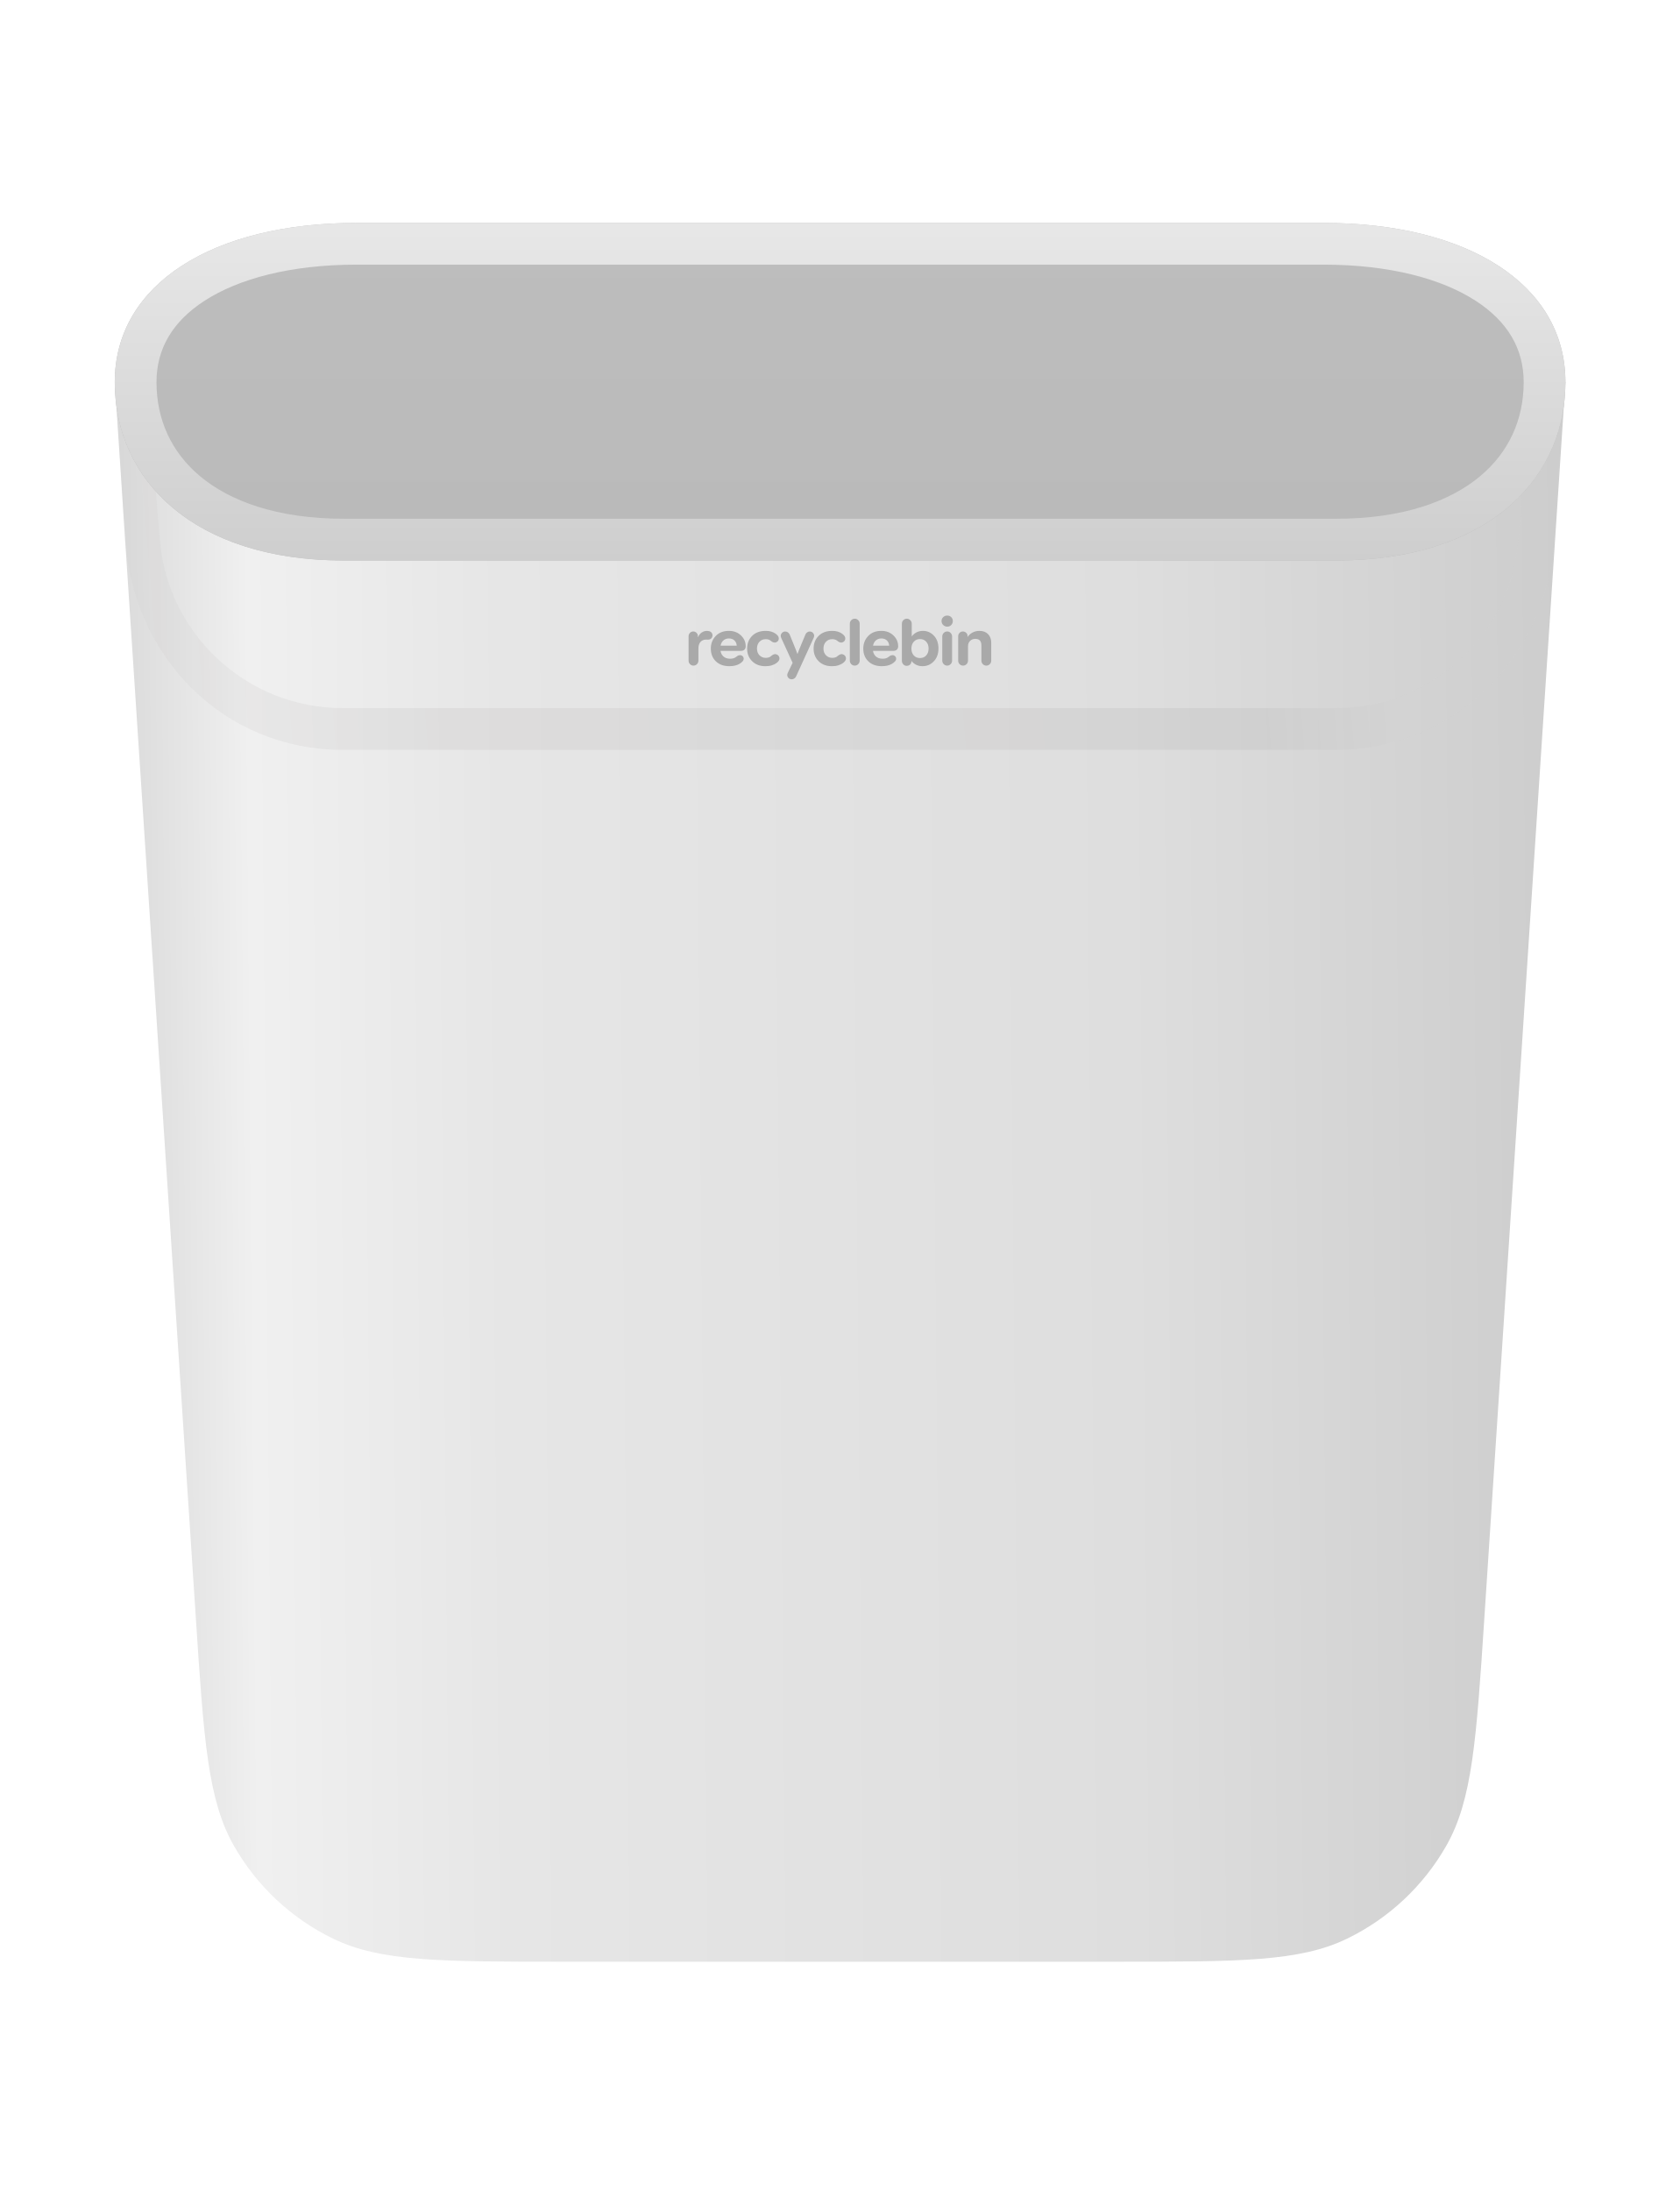
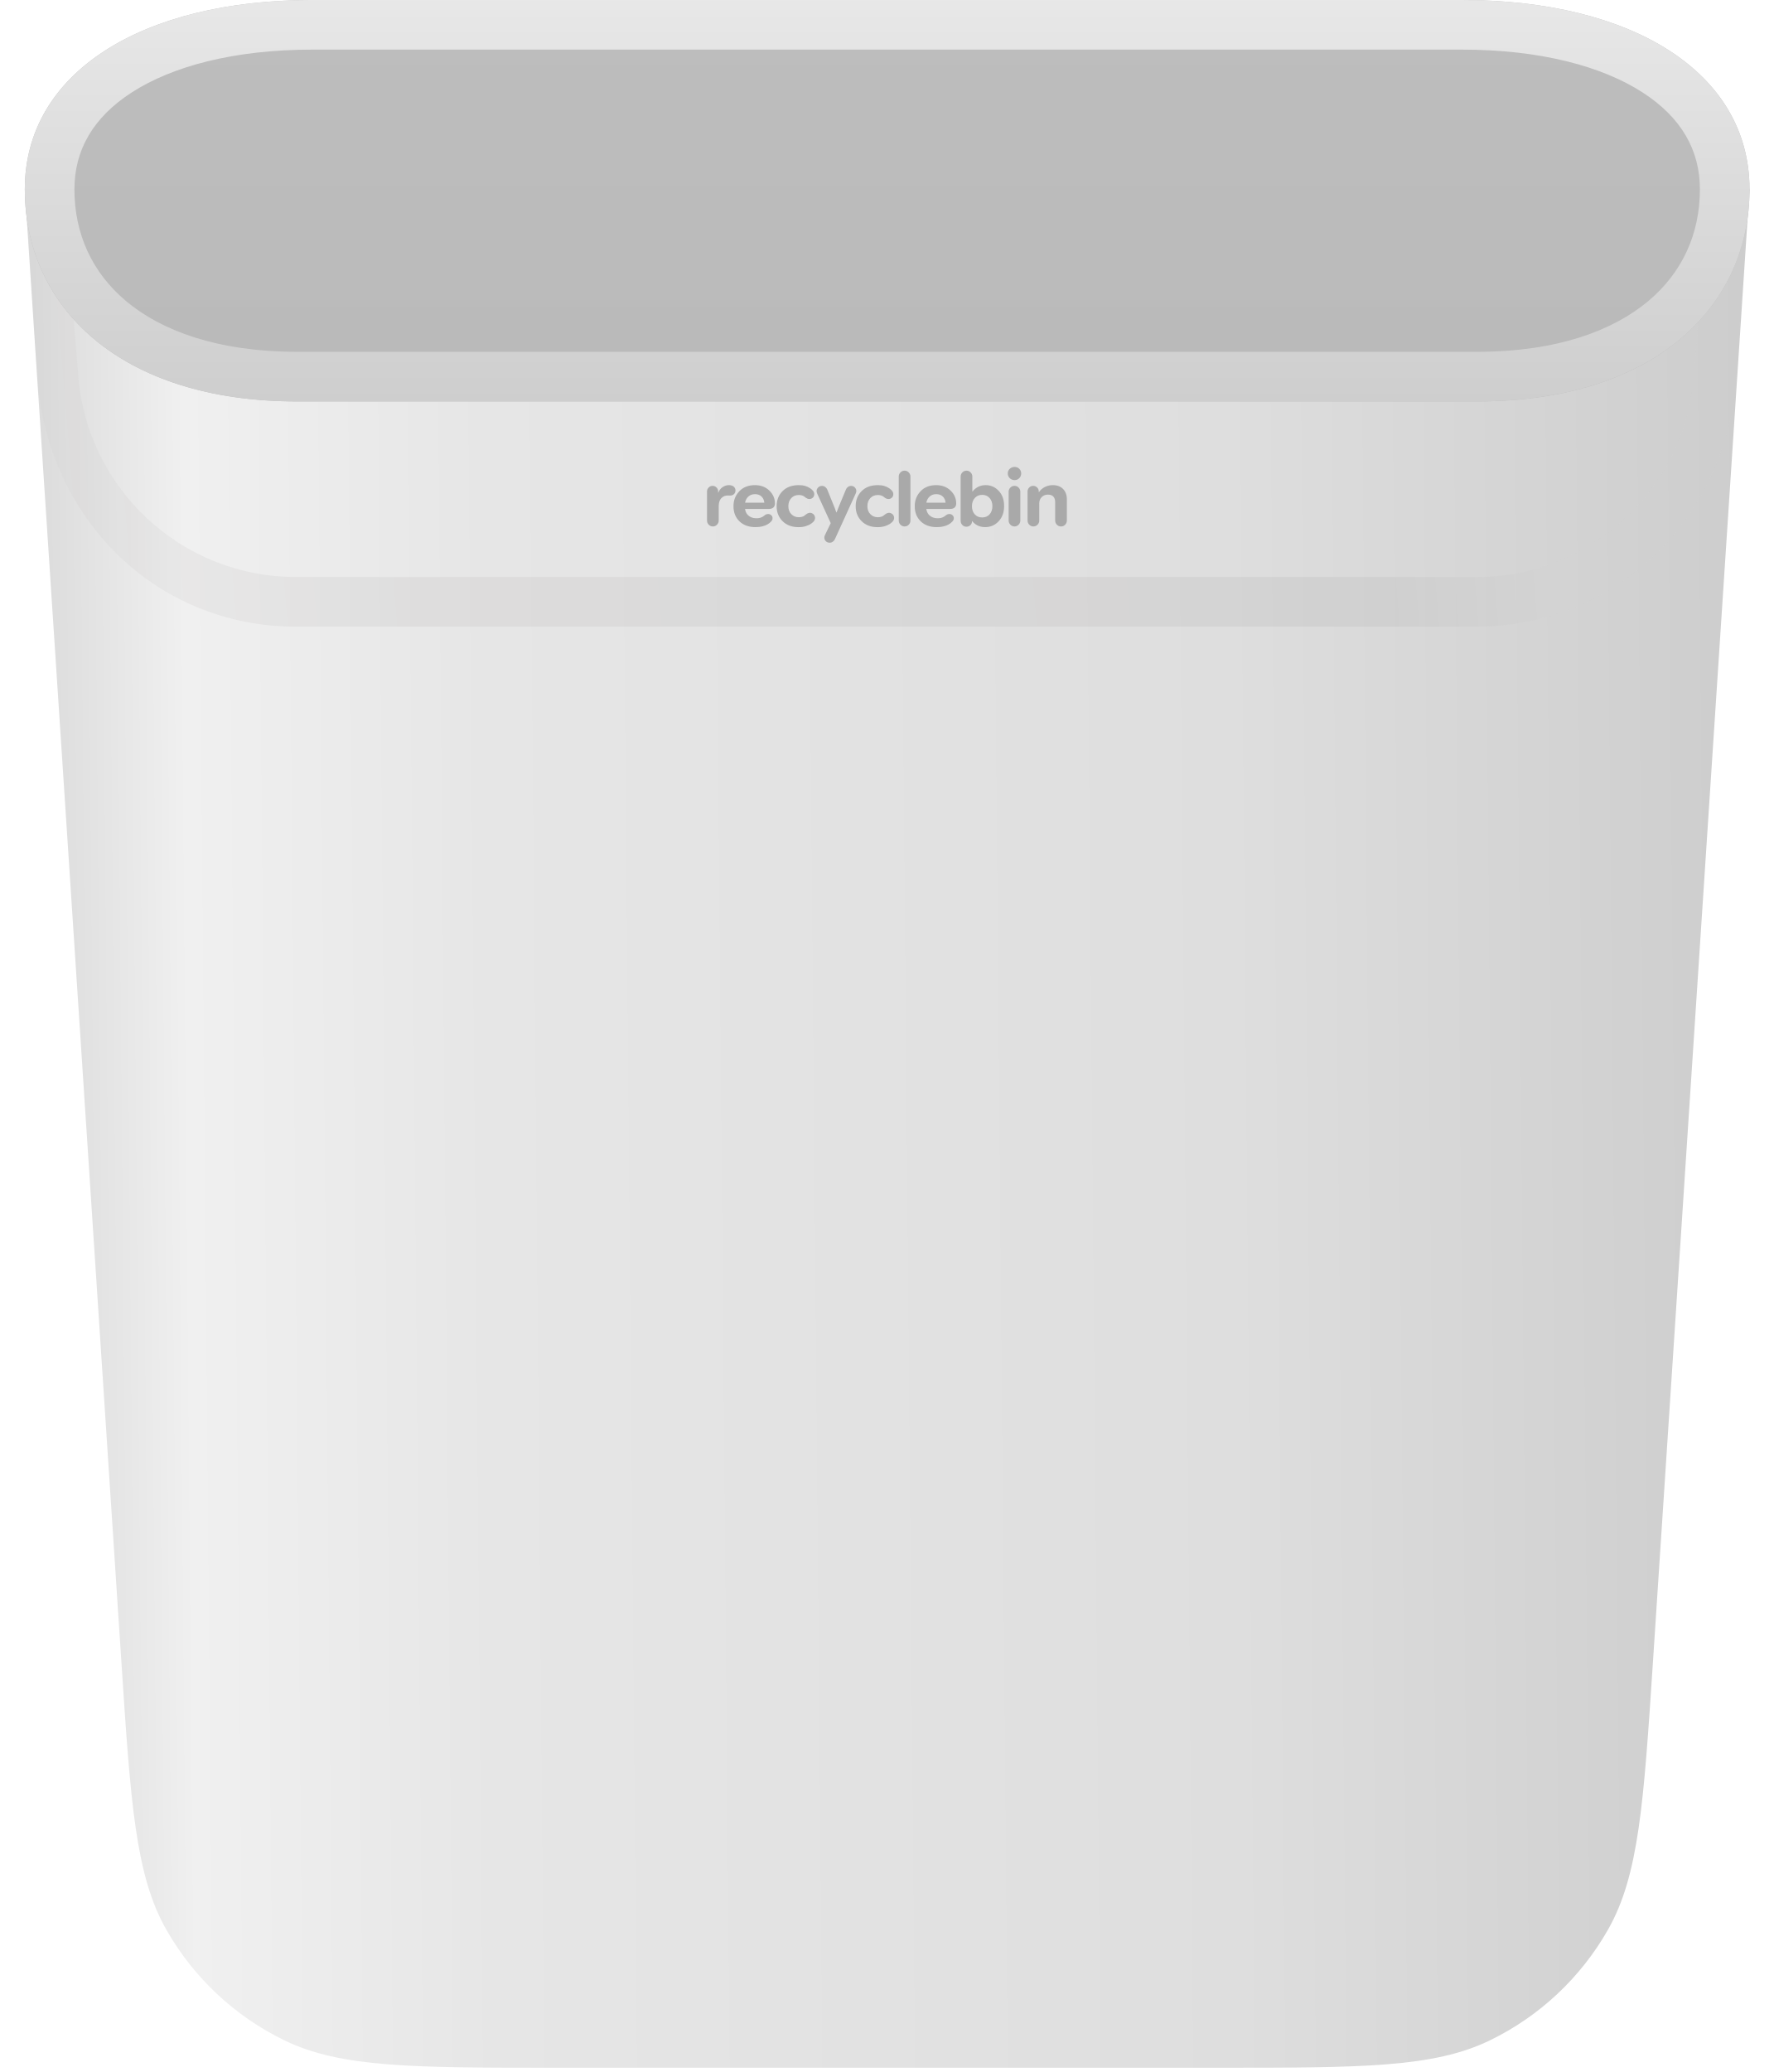
- <svg xmlns="http://www.w3.org/2000/svg" width="322" height="420" viewBox="0 0 322 420" fill="none">
-   <path d="M284.544 310.255C283.024 333.426 282.263 345.012 277.267 353.798C272.868 361.533 266.227 367.753 258.221 371.636C249.127 376.046 237.516 376.047 214.295 376.047H107.797C84.576 376.047 72.965 376.046 63.871 371.636C55.865 367.753 49.223 361.533 44.824 353.798C39.828 345.012 39.068 333.426 37.548 310.255L22 73.256H300.091L284.544 310.255Z" fill="url(#paint0_linear_205_31)" />
-   <path d="M30.59 102.876L30.594 102.933C31.848 121.403 47.197 135.744 65.71 135.744H256.07C274.515 135.744 289.819 121.482 291.118 103.084L291.12 103.061L291.122 103.038L293.738 71.207L300 72L298 103.5L298.001 103.501C296.406 126.089 278.714 143.744 256.07 143.744H65.71C43.008 143.744 25.567 126.142 24 103.5L22 72L27.973 71.044L30.59 102.876Z" fill="url(#paint1_linear_205_31)" fill-opacity="0.15" />
-   <path d="M253.743 42.732C281.142 42.733 300.091 54.376 300.091 73.256C300.091 92.136 284.801 107.441 256.183 107.441H65.909C37.291 107.441 22 92.136 22 73.256C22 54.376 40.95 42.733 68.349 42.732H253.743Z" fill="url(#paint2_linear_205_31)" />
-   <path fill-rule="evenodd" clip-rule="evenodd" d="M253.743 42.732C281.142 42.733 300.091 54.376 300.091 73.256L300.08 74.138C299.61 92.611 284.355 107.441 256.183 107.441H65.909L64.577 107.431C37.257 106.97 22.473 92.317 22.011 74.138L22 73.256C22 54.671 40.362 43.098 67.07 42.741L68.349 42.732H253.743ZM68.349 50.732C55.648 50.733 45.718 53.451 39.239 57.635C33.011 61.657 30 66.923 30 73.256C30 80.4 32.828 86.671 38.353 91.291C43.976 95.991 52.981 99.441 65.909 99.441H256.182C269.109 99.441 278.115 95.991 283.737 91.291C289.263 86.671 292.091 80.4 292.091 73.256C292.091 66.922 289.08 61.657 282.852 57.635C276.372 53.451 266.443 50.732 253.742 50.732H68.349Z" fill="url(#paint3_linear_205_31)" />
-   <path d="M183.682 126.64V121.96C183.682 121.712 183.77 121.498 183.946 121.318C184.126 121.138 184.338 121.048 184.582 121.048C184.826 121.048 185.036 121.132 185.212 121.3C185.392 121.468 185.482 121.666 185.482 121.894V122.296L185.296 122.056H185.524C185.76 121.712 186.072 121.44 186.46 121.24C186.852 121.036 187.282 120.934 187.75 120.934C188.45 120.934 189.002 121.14 189.406 121.552C189.814 121.964 190.018 122.514 190.018 123.202V126.64C190.018 126.904 189.926 127.13 189.742 127.318C189.558 127.502 189.338 127.594 189.082 127.594C188.822 127.594 188.598 127.502 188.41 127.318C188.226 127.13 188.134 126.904 188.134 126.64V123.694C188.134 123.298 188.038 122.994 187.846 122.782C187.654 122.57 187.36 122.464 186.964 122.464C186.556 122.464 186.22 122.598 185.956 122.866C185.696 123.134 185.566 123.468 185.566 123.868V126.64C185.566 126.904 185.472 127.13 185.284 127.318C185.1 127.502 184.88 127.594 184.624 127.594C184.368 127.594 184.146 127.502 183.958 127.318C183.774 127.13 183.682 126.904 183.682 126.64Z" fill="#A9A9A9" />
-   <path d="M181.58 127.594C181.32 127.594 181.096 127.5 180.908 127.312C180.724 127.124 180.632 126.898 180.632 126.634V122.002C180.632 121.742 180.724 121.518 180.908 121.33C181.096 121.142 181.32 121.048 181.58 121.048C181.836 121.048 182.056 121.142 182.24 121.33C182.424 121.518 182.516 121.742 182.516 122.002V126.634C182.516 126.898 182.424 127.124 182.24 127.312C182.056 127.5 181.836 127.594 181.58 127.594ZM181.586 120.124C181.286 120.124 181.028 120.02 180.812 119.812C180.6 119.604 180.494 119.35 180.494 119.05C180.494 118.75 180.6 118.5 180.812 118.3C181.028 118.1 181.286 118 181.586 118C181.894 118 182.148 118.1 182.348 118.3C182.552 118.5 182.654 118.752 182.654 119.056C182.654 119.352 182.552 119.604 182.348 119.812C182.148 120.02 181.894 120.124 181.586 120.124Z" fill="#A9A9A9" />
-   <path d="M176.842 127.702C176.378 127.702 175.966 127.61 175.606 127.426C175.246 127.238 174.962 127.004 174.754 126.724H174.304L174.724 126.274V126.808C174.724 127.016 174.64 127.206 174.472 127.378C174.304 127.55 174.086 127.636 173.818 127.636C173.558 127.636 173.338 127.542 173.158 127.354C172.982 127.166 172.894 126.938 172.894 126.67V119.548C172.894 119.288 172.986 119.066 173.17 118.882C173.358 118.694 173.58 118.6 173.836 118.6C174.092 118.6 174.312 118.694 174.496 118.882C174.684 119.066 174.778 119.288 174.778 119.548V121.96H174.82C175.016 121.676 175.298 121.434 175.666 121.234C176.034 121.034 176.454 120.934 176.926 120.934C177.754 120.934 178.456 121.242 179.032 121.858C179.612 122.47 179.902 123.288 179.902 124.312C179.902 125.316 179.608 126.132 179.02 126.76C178.436 127.388 177.71 127.702 176.842 127.702ZM176.362 126.142C176.862 126.142 177.262 125.974 177.562 125.638C177.862 125.298 178.012 124.858 178.012 124.318C178.012 123.782 177.86 123.346 177.556 123.01C177.256 122.67 176.858 122.5 176.362 122.5C175.882 122.5 175.488 122.668 175.18 123.004C174.872 123.34 174.718 123.782 174.718 124.33C174.718 124.87 174.868 125.308 175.168 125.644C175.472 125.976 175.87 126.142 176.362 126.142Z" fill="#A9A9A9" />
-   <path d="M169.037 127.702C167.957 127.702 167.095 127.39 166.451 126.766C165.811 126.142 165.491 125.328 165.491 124.324C165.491 123.384 165.803 122.584 166.427 121.924C167.051 121.264 167.893 120.934 168.953 120.934C169.889 120.934 170.659 121.224 171.263 121.804C171.871 122.384 172.175 123.074 172.175 123.874V123.922C172.175 124.178 172.091 124.384 171.923 124.54C171.759 124.692 171.527 124.768 171.227 124.768H166.445V123.766H170.459V123.76C170.431 123.364 170.285 123.036 170.021 122.776C169.757 122.516 169.399 122.386 168.947 122.386C168.471 122.386 168.079 122.554 167.771 122.89C167.467 123.222 167.315 123.69 167.315 124.294C167.315 124.934 167.485 125.424 167.825 125.764C168.165 126.104 168.617 126.274 169.181 126.274C169.397 126.274 169.581 126.254 169.733 126.214C169.889 126.174 170.029 126.12 170.153 126.052C170.281 125.98 170.409 125.89 170.537 125.782C170.685 125.662 170.855 125.598 171.047 125.59C171.243 125.578 171.413 125.636 171.557 125.764C171.705 125.884 171.783 126.042 171.791 126.238C171.799 126.434 171.727 126.616 171.575 126.784C171.403 126.976 171.197 127.138 170.957 127.27C170.721 127.402 170.451 127.506 170.147 127.582C169.847 127.662 169.477 127.702 169.037 127.702Z" fill="#A9A9A9" />
-   <path d="M163.856 127.594C163.6 127.594 163.378 127.502 163.19 127.318C163.006 127.13 162.914 126.906 162.914 126.646V119.548C162.914 119.288 163.006 119.066 163.19 118.882C163.378 118.694 163.6 118.6 163.856 118.6C164.112 118.6 164.332 118.694 164.516 118.882C164.704 119.066 164.798 119.288 164.798 119.548V126.646C164.798 126.906 164.704 127.13 164.516 127.318C164.332 127.502 164.112 127.594 163.856 127.594Z" fill="#A9A9A9" />
-   <path d="M159.491 127.708C158.431 127.708 157.579 127.39 156.935 126.754C156.291 126.114 155.969 125.306 155.969 124.33C155.969 123.346 156.288 122.534 156.928 121.894C157.568 121.254 158.439 120.934 159.539 120.934C159.939 120.934 160.285 120.978 160.577 121.066C160.873 121.154 161.133 121.274 161.357 121.426C161.585 121.574 161.761 121.736 161.885 121.912C162.013 122.1 162.061 122.3 162.029 122.512C162.001 122.72 161.905 122.884 161.741 123.004C161.577 123.128 161.401 123.184 161.213 123.172C161.025 123.16 160.846 123.092 160.678 122.968C160.582 122.884 160.485 122.81 160.385 122.746C160.289 122.682 160.171 122.63 160.031 122.59C159.895 122.546 159.727 122.524 159.527 122.524C159.039 122.524 158.639 122.692 158.327 123.028C158.015 123.36 157.859 123.792 157.859 124.324C157.859 124.864 158.021 125.296 158.345 125.62C158.669 125.944 159.061 126.106 159.521 126.106C159.729 126.106 159.907 126.084 160.055 126.04C160.203 125.996 160.321 125.944 160.409 125.884C160.501 125.824 160.595 125.75 160.691 125.662C160.859 125.522 161.033 125.436 161.213 125.404C161.393 125.372 161.571 125.406 161.747 125.506C161.947 125.618 162.077 125.782 162.137 125.998C162.197 126.214 162.169 126.426 162.053 126.634C161.957 126.798 161.791 126.964 161.555 127.132C161.323 127.296 161.035 127.432 160.691 127.54C160.351 127.652 159.951 127.708 159.491 127.708Z" fill="#A9A9A9" />
-   <path d="M151.771 130.216C151.447 130.216 151.203 130.086 151.039 129.826C150.875 129.57 150.869 129.286 151.021 128.974L152.143 126.652L152.149 127.504L149.779 122.332C149.615 121.988 149.625 121.69 149.809 121.438C149.993 121.182 150.233 121.054 150.529 121.054C150.721 121.054 150.893 121.11 151.045 121.222C151.201 121.334 151.313 121.472 151.381 121.636L152.551 124.516L152.851 125.326H152.893L153.211 124.492L154.405 121.618C154.469 121.462 154.575 121.33 154.723 121.222C154.875 121.11 155.039 121.054 155.215 121.054C155.531 121.054 155.773 121.182 155.941 121.438C156.109 121.69 156.119 121.974 155.971 122.29L152.623 129.634C152.539 129.814 152.421 129.956 152.269 130.06C152.121 130.164 151.955 130.216 151.771 130.216Z" fill="#A9A9A9" />
-   <path d="M146.745 127.708C145.685 127.708 144.833 127.39 144.189 126.754C143.545 126.114 143.223 125.306 143.223 124.33C143.223 123.346 143.543 122.534 144.183 121.894C144.823 121.254 145.693 120.934 146.793 120.934C147.193 120.934 147.539 120.978 147.831 121.066C148.127 121.154 148.387 121.274 148.611 121.426C148.839 121.574 149.015 121.736 149.139 121.912C149.267 122.1 149.315 122.3 149.283 122.512C149.255 122.72 149.159 122.884 148.995 123.004C148.831 123.128 148.655 123.184 148.467 123.172C148.279 123.16 148.101 123.092 147.933 122.968C147.837 122.884 147.739 122.81 147.639 122.746C147.543 122.682 147.425 122.63 147.285 122.59C147.149 122.546 146.981 122.524 146.781 122.524C146.293 122.524 145.893 122.692 145.581 123.028C145.269 123.36 145.113 123.792 145.113 124.324C145.113 124.864 145.275 125.296 145.599 125.62C145.923 125.944 146.315 126.106 146.775 126.106C146.983 126.106 147.161 126.084 147.309 126.04C147.457 125.996 147.575 125.944 147.663 125.884C147.755 125.824 147.849 125.75 147.945 125.662C148.113 125.522 148.287 125.436 148.467 125.404C148.647 125.372 148.825 125.406 149.001 125.506C149.201 125.618 149.331 125.782 149.391 125.998C149.451 126.214 149.423 126.426 149.307 126.634C149.211 126.798 149.045 126.964 148.809 127.132C148.577 127.296 148.289 127.432 147.945 127.54C147.605 127.652 147.205 127.708 146.745 127.708Z" fill="#A9A9A9" />
-   <path d="M139.811 127.702C138.731 127.702 137.869 127.39 137.225 126.766C136.585 126.142 136.265 125.328 136.265 124.324C136.265 123.384 136.577 122.584 137.201 121.924C137.825 121.264 138.667 120.934 139.727 120.934C140.663 120.934 141.433 121.224 142.037 121.804C142.645 122.384 142.949 123.074 142.949 123.874V123.922C142.949 124.178 142.865 124.384 142.697 124.54C142.533 124.692 142.301 124.768 142.001 124.768H137.219V123.766H141.233V123.76C141.205 123.364 141.059 123.036 140.795 122.776C140.531 122.516 140.173 122.386 139.721 122.386C139.245 122.386 138.853 122.554 138.545 122.89C138.241 123.222 138.089 123.69 138.089 124.294C138.089 124.934 138.259 125.424 138.599 125.764C138.939 126.104 139.391 126.274 139.955 126.274C140.171 126.274 140.355 126.254 140.507 126.214C140.663 126.174 140.803 126.12 140.927 126.052C141.055 125.98 141.183 125.89 141.311 125.782C141.459 125.662 141.629 125.598 141.821 125.59C142.017 125.578 142.187 125.636 142.331 125.764C142.479 125.884 142.557 126.042 142.565 126.238C142.573 126.434 142.501 126.616 142.349 126.784C142.177 126.976 141.971 127.138 141.731 127.27C141.495 127.402 141.225 127.506 140.921 127.582C140.621 127.662 140.251 127.702 139.811 127.702Z" fill="#A9A9A9" />
-   <path d="M132.942 127.594C132.686 127.594 132.464 127.502 132.276 127.318C132.092 127.13 132 126.904 132 126.64V121.954C132 121.706 132.088 121.494 132.264 121.318C132.44 121.138 132.65 121.048 132.894 121.048C133.138 121.048 133.348 121.134 133.524 121.306C133.7 121.478 133.788 121.682 133.788 121.918V122.32L133.62 122.122H133.836C133.964 121.766 134.184 121.48 134.496 121.264C134.812 121.044 135.156 120.934 135.528 120.934C135.656 120.934 135.786 120.95 135.918 120.982C136.054 121.014 136.174 121.07 136.278 121.15C136.382 121.226 136.464 121.332 136.524 121.468C136.584 121.604 136.602 121.756 136.578 121.924C136.55 122.092 136.488 122.23 136.392 122.338C136.296 122.442 136.188 122.516 136.068 122.56C135.952 122.6 135.828 122.618 135.696 122.614C135.568 122.606 135.45 122.602 135.342 122.602C134.922 122.602 134.574 122.748 134.298 123.04C134.022 123.332 133.884 123.772 133.884 124.36V126.64C133.884 126.904 133.79 127.13 133.602 127.318C133.418 127.502 133.198 127.594 132.942 127.594Z" fill="#A9A9A9" />
+ <svg xmlns="http://www.w3.org/2000/svg" width="286" height="334" viewBox="0 0 286 334" fill="none">
+   <path d="M266.544 267.522C265.024 290.694 264.263 302.28 259.267 311.065C254.868 318.8 248.227 325.02 240.221 328.903C231.127 333.314 219.516 333.314 196.295 333.314H89.797C66.576 333.314 54.965 333.314 45.871 328.903C37.865 325.02 31.223 318.8 26.824 311.065C21.828 302.28 21.068 290.694 19.548 267.522L4 30.523H282.091L266.544 267.522Z" fill="url(#paint0_linear_205_31)" />
+   <path d="M12.59 60.144L12.594 60.2C13.848 78.67 29.197 93.011 47.71 93.012H238.07C256.515 93.012 271.819 78.75 273.118 60.352L273.12 60.328L273.122 60.306L275.738 28.475L282 29.268L280 60.768L280.001 60.769C278.406 83.356 260.714 101.012 238.07 101.012H47.71C25.008 101.012 7.567 83.409 6 60.768L4 29.268L9.973 28.311L12.59 60.144Z" fill="url(#paint1_linear_205_31)" fill-opacity="0.15" />
+   <path d="M235.743 0C263.142 0 282.091 11.643 282.091 30.523C282.091 49.404 266.801 64.709 238.183 64.709H47.909C19.291 64.709 4 49.404 4 30.523C4 11.643 22.95 6.21384e-05 50.349 0H235.743Z" fill="url(#paint2_linear_205_31)" />
+   <path fill-rule="evenodd" clip-rule="evenodd" d="M235.743 0C263.142 0 282.091 11.643 282.091 30.523L282.08 31.405C281.61 49.878 266.355 64.709 238.183 64.709H47.909L46.577 64.698C19.257 64.237 4.473 49.585 4.011 31.405L4 30.523C4 11.938 22.362 0.366 49.07 0.009L50.349 0H235.743ZM50.349 8C37.648 8 27.718 10.719 21.239 14.902C15.011 18.925 12 24.19 12 30.523C12 37.668 14.828 43.939 20.354 48.559C25.976 53.259 34.981 56.709 47.909 56.709H238.182C251.109 56.709 260.115 53.259 265.737 48.559C271.263 43.939 274.091 37.668 274.091 30.523C274.091 24.19 271.08 18.925 264.852 14.902C258.372 10.719 248.443 8 235.742 8H50.349Z" fill="url(#paint3_linear_205_31)" />
+   <path d="M165.682 83.908V79.228C165.682 78.98 165.77 78.766 165.946 78.586C166.126 78.406 166.338 78.316 166.582 78.316C166.826 78.316 167.036 78.4 167.212 78.568C167.392 78.736 167.482 78.934 167.482 79.162V79.564L167.296 79.324H167.524C167.76 78.98 168.072 78.708 168.46 78.508C168.852 78.304 169.282 78.202 169.75 78.202C170.45 78.202 171.002 78.408 171.406 78.82C171.814 79.232 172.018 79.782 172.018 80.47V83.908C172.018 84.172 171.926 84.398 171.742 84.586C171.558 84.77 171.338 84.862 171.082 84.862C170.822 84.862 170.598 84.77 170.41 84.586C170.226 84.398 170.134 84.172 170.134 83.908V80.962C170.134 80.566 170.038 80.262 169.846 80.05C169.654 79.838 169.36 79.732 168.964 79.732C168.556 79.732 168.22 79.866 167.956 80.134C167.696 80.402 167.566 80.736 167.566 81.136V83.908C167.566 84.172 167.472 84.398 167.284 84.586C167.1 84.77 166.88 84.862 166.624 84.862C166.368 84.862 166.146 84.77 165.958 84.586C165.774 84.398 165.682 84.172 165.682 83.908Z" fill="#A9A9A9" />
+   <path d="M163.58 84.862C163.32 84.862 163.096 84.768 162.908 84.58C162.724 84.392 162.632 84.166 162.632 83.902V79.27C162.632 79.01 162.724 78.786 162.908 78.598C163.096 78.41 163.32 78.316 163.58 78.316C163.836 78.316 164.056 78.41 164.24 78.598C164.424 78.786 164.516 79.01 164.516 79.27V83.902C164.516 84.166 164.424 84.392 164.24 84.58C164.056 84.768 163.836 84.862 163.58 84.862ZM163.586 77.392C163.286 77.392 163.028 77.288 162.812 77.08C162.6 76.872 162.494 76.618 162.494 76.318C162.494 76.018 162.6 75.768 162.812 75.568C163.028 75.368 163.286 75.268 163.586 75.268C163.894 75.268 164.148 75.368 164.348 75.568C164.552 75.768 164.654 76.02 164.654 76.324C164.654 76.62 164.552 76.872 164.348 77.08C164.148 77.288 163.894 77.392 163.586 77.392Z" fill="#A9A9A9" />
+   <path d="M158.842 84.97C158.378 84.97 157.966 84.878 157.606 84.694C157.246 84.506 156.962 84.272 156.754 83.992H156.304L156.724 83.542V84.076C156.724 84.284 156.64 84.474 156.472 84.646C156.304 84.818 156.086 84.904 155.818 84.904C155.558 84.904 155.338 84.81 155.158 84.622C154.982 84.434 154.894 84.206 154.894 83.938V76.816C154.894 76.556 154.986 76.334 155.17 76.15C155.358 75.962 155.58 75.868 155.836 75.868C156.092 75.868 156.312 75.962 156.496 76.15C156.684 76.334 156.778 76.556 156.778 76.816V79.228H156.82C157.016 78.944 157.298 78.702 157.666 78.502C158.034 78.302 158.454 78.202 158.926 78.202C159.754 78.202 160.456 78.51 161.032 79.126C161.612 79.738 161.902 80.556 161.902 81.58C161.902 82.584 161.608 83.4 161.02 84.028C160.436 84.656 159.71 84.97 158.842 84.97ZM158.362 83.41C158.862 83.41 159.262 83.242 159.562 82.906C159.862 82.566 160.012 82.126 160.012 81.586C160.012 81.05 159.86 80.614 159.556 80.278C159.256 79.938 158.858 79.768 158.362 79.768C157.882 79.768 157.488 79.936 157.18 80.272C156.872 80.608 156.718 81.05 156.718 81.598C156.718 82.138 156.868 82.576 157.168 82.912C157.472 83.244 157.87 83.41 158.362 83.41Z" fill="#A9A9A9" />
+   <path d="M151.037 84.97C149.957 84.97 149.095 84.658 148.451 84.034C147.811 83.41 147.491 82.596 147.491 81.592C147.491 80.652 147.803 79.852 148.427 79.192C149.051 78.532 149.893 78.202 150.953 78.202C151.889 78.202 152.659 78.492 153.263 79.072C153.871 79.652 154.175 80.342 154.175 81.142V81.19C154.175 81.446 154.091 81.652 153.923 81.808C153.759 81.96 153.527 82.036 153.227 82.036H148.445V81.034H152.459V81.028C152.431 80.632 152.285 80.304 152.021 80.044C151.757 79.784 151.399 79.654 150.947 79.654C150.471 79.654 150.079 79.822 149.771 80.158C149.467 80.49 149.315 80.958 149.315 81.562C149.315 82.202 149.485 82.692 149.825 83.032C150.165 83.372 150.617 83.542 151.181 83.542C151.397 83.542 151.581 83.522 151.733 83.482C151.889 83.442 152.029 83.388 152.153 83.32C152.281 83.248 152.409 83.158 152.537 83.05C152.685 82.93 152.855 82.866 153.047 82.858C153.243 82.846 153.413 82.904 153.557 83.032C153.705 83.152 153.783 83.31 153.791 83.506C153.799 83.702 153.727 83.884 153.575 84.052C153.403 84.244 153.197 84.406 152.957 84.538C152.721 84.67 152.451 84.774 152.147 84.85C151.847 84.93 151.477 84.97 151.037 84.97Z" fill="#A9A9A9" />
+   <path d="M145.856 84.862C145.6 84.862 145.378 84.77 145.19 84.586C145.006 84.398 144.914 84.174 144.914 83.914V76.816C144.914 76.556 145.006 76.334 145.19 76.15C145.378 75.962 145.6 75.868 145.856 75.868C146.112 75.868 146.332 75.962 146.516 76.15C146.704 76.334 146.798 76.556 146.798 76.816V83.914C146.798 84.174 146.704 84.398 146.516 84.586C146.332 84.77 146.112 84.862 145.856 84.862Z" fill="#A9A9A9" />
+   <path d="M141.491 84.976C140.431 84.976 139.579 84.658 138.935 84.022C138.291 83.382 137.969 82.574 137.969 81.598C137.969 80.614 138.288 79.802 138.928 79.162C139.568 78.522 140.439 78.202 141.539 78.202C141.939 78.202 142.285 78.246 142.577 78.334C142.873 78.422 143.133 78.542 143.357 78.694C143.585 78.842 143.761 79.004 143.885 79.18C144.013 79.368 144.061 79.568 144.029 79.78C144.001 79.988 143.905 80.152 143.741 80.272C143.577 80.396 143.401 80.452 143.213 80.44C143.025 80.428 142.846 80.36 142.678 80.236C142.583 80.152 142.485 80.078 142.385 80.014C142.289 79.95 142.171 79.898 142.031 79.858C141.895 79.814 141.727 79.792 141.527 79.792C141.038 79.792 140.639 79.96 140.327 80.296C140.015 80.628 139.859 81.06 139.859 81.592C139.859 82.132 140.021 82.564 140.345 82.888C140.669 83.212 141.061 83.374 141.521 83.374C141.729 83.374 141.907 83.352 142.055 83.308C142.202 83.264 142.321 83.212 142.409 83.152C142.501 83.092 142.595 83.018 142.691 82.93C142.859 82.79 143.033 82.704 143.213 82.672C143.393 82.64 143.571 82.674 143.747 82.774C143.947 82.886 144.077 83.05 144.137 83.266C144.197 83.482 144.169 83.694 144.053 83.902C143.957 84.066 143.79 84.232 143.555 84.4C143.323 84.564 143.035 84.7 142.691 84.808C142.351 84.92 141.951 84.976 141.491 84.976Z" fill="#A9A9A9" />
+   <path d="M133.771 87.484C133.447 87.484 133.203 87.354 133.039 87.094C132.875 86.838 132.869 86.554 133.021 86.242L134.143 83.92L134.149 84.772L131.779 79.6C131.615 79.256 131.625 78.958 131.809 78.706C131.993 78.45 132.233 78.322 132.529 78.322C132.721 78.322 132.893 78.378 133.045 78.49C133.201 78.602 133.313 78.74 133.381 78.904L134.551 81.784L134.851 82.594H134.893L135.211 81.76L136.405 78.886C136.469 78.73 136.575 78.598 136.723 78.49C136.875 78.378 137.039 78.322 137.215 78.322C137.531 78.322 137.773 78.45 137.941 78.706C138.109 78.958 138.119 79.242 137.971 79.558L134.623 86.902C134.539 87.082 134.421 87.224 134.269 87.328C134.121 87.432 133.955 87.484 133.771 87.484Z" fill="#A9A9A9" />
+   <path d="M128.745 84.976C127.685 84.976 126.833 84.658 126.189 84.022C125.545 83.382 125.223 82.574 125.223 81.598C125.223 80.614 125.543 79.802 126.183 79.162C126.823 78.522 127.693 78.202 128.793 78.202C129.193 78.202 129.539 78.246 129.831 78.334C130.127 78.422 130.387 78.542 130.611 78.694C130.839 78.842 131.015 79.004 131.139 79.18C131.267 79.368 131.315 79.568 131.283 79.78C131.255 79.988 131.159 80.152 130.995 80.272C130.831 80.396 130.655 80.452 130.467 80.44C130.279 80.428 130.101 80.36 129.933 80.236C129.837 80.152 129.739 80.078 129.639 80.014C129.543 79.95 129.425 79.898 129.285 79.858C129.149 79.814 128.981 79.792 128.781 79.792C128.293 79.792 127.893 79.96 127.581 80.296C127.269 80.628 127.113 81.06 127.113 81.592C127.113 82.132 127.275 82.564 127.599 82.888C127.923 83.212 128.315 83.374 128.775 83.374C128.983 83.374 129.161 83.352 129.309 83.308C129.457 83.264 129.575 83.212 129.663 83.152C129.755 83.092 129.849 83.018 129.945 82.93C130.113 82.79 130.287 82.704 130.467 82.672C130.647 82.64 130.825 82.674 131.001 82.774C131.201 82.886 131.331 83.05 131.391 83.266C131.451 83.482 131.423 83.694 131.307 83.902C131.211 84.066 131.045 84.232 130.809 84.4C130.577 84.564 130.289 84.7 129.945 84.808C129.605 84.92 129.205 84.976 128.745 84.976Z" fill="#A9A9A9" />
+   <path d="M121.811 84.97C120.731 84.97 119.869 84.658 119.225 84.034C118.585 83.41 118.265 82.596 118.265 81.592C118.265 80.652 118.577 79.852 119.201 79.192C119.825 78.532 120.667 78.202 121.727 78.202C122.663 78.202 123.433 78.492 124.037 79.072C124.645 79.652 124.949 80.342 124.949 81.142V81.19C124.949 81.446 124.865 81.652 124.697 81.808C124.533 81.96 124.301 82.036 124.001 82.036H119.219V81.034H123.233V81.028C123.205 80.632 123.059 80.304 122.795 80.044C122.531 79.784 122.173 79.654 121.721 79.654C121.245 79.654 120.853 79.822 120.545 80.158C120.241 80.49 120.089 80.958 120.089 81.562C120.089 82.202 120.259 82.692 120.599 83.032C120.939 83.372 121.391 83.542 121.955 83.542C122.171 83.542 122.355 83.522 122.507 83.482C122.663 83.442 122.803 83.388 122.927 83.32C123.055 83.248 123.183 83.158 123.311 83.05C123.459 82.93 123.629 82.866 123.821 82.858C124.017 82.846 124.187 82.904 124.331 83.032C124.479 83.152 124.557 83.31 124.565 83.506C124.573 83.702 124.501 83.884 124.349 84.052C124.177 84.244 123.971 84.406 123.731 84.538C123.495 84.67 123.225 84.774 122.921 84.85C122.621 84.93 122.251 84.97 121.811 84.97Z" fill="#A9A9A9" />
+   <path d="M114.942 84.862C114.686 84.862 114.464 84.77 114.276 84.586C114.092 84.398 114 84.172 114 83.908V79.222C114 78.974 114.088 78.762 114.264 78.586C114.44 78.406 114.65 78.316 114.894 78.316C115.138 78.316 115.348 78.402 115.524 78.574C115.7 78.746 115.788 78.95 115.788 79.186V79.588L115.62 79.39H115.836C115.964 79.034 116.184 78.748 116.496 78.532C116.812 78.312 117.156 78.202 117.528 78.202C117.656 78.202 117.786 78.218 117.918 78.25C118.054 78.282 118.174 78.338 118.278 78.418C118.382 78.494 118.464 78.6 118.524 78.736C118.584 78.872 118.602 79.024 118.578 79.192C118.55 79.36 118.488 79.498 118.392 79.606C118.296 79.71 118.188 79.784 118.068 79.828C117.952 79.868 117.828 79.886 117.696 79.882C117.568 79.874 117.45 79.87 117.342 79.87C116.922 79.87 116.574 80.016 116.298 80.308C116.022 80.6 115.884 81.04 115.884 81.628V83.908C115.884 84.172 115.79 84.398 115.602 84.586C115.418 84.77 115.198 84.862 114.942 84.862Z" fill="#A9A9A9" />
  <defs>
-     <linearGradient id="paint0_linear_205_31" x1="300.091" y1="209.389" x2="22.022" y2="211.846" gradientUnits="userSpaceOnUse">
+     <linearGradient id="paint0_linear_205_31" x1="282.091" y1="166.657" x2="4.022" y2="169.114" gradientUnits="userSpaceOnUse">
      <stop stop-color="#CDCDCD" />
      <stop offset="0.301" stop-color="#DEDEDE" />
      <stop offset="0.731" stop-color="#E6E6E6" />
      <stop offset="0.905" stop-color="#F0F0F0" />
      <stop offset="1" stop-color="#D9D9D9" />
    </linearGradient>
-     <linearGradient id="paint1_linear_205_31" x1="28.044" y1="491.904" x2="334.148" y2="466.431" gradientUnits="userSpaceOnUse">
+     <linearGradient id="paint1_linear_205_31" x1="10.044" y1="449.171" x2="316.148" y2="423.698" gradientUnits="userSpaceOnUse">
      <stop stop-color="#DFDFDF" />
      <stop offset="0.236" stop-color="#A8A4A4" />
      <stop offset="0.788" stop-color="#999999" />
      <stop offset="0.87" stop-color="#CECECE" />
      <stop offset="1" stop-color="#CECECE" />
    </linearGradient>
-     <linearGradient id="paint2_linear_205_31" x1="161.046" y1="23.866" x2="161.046" y2="376.049" gradientUnits="userSpaceOnUse">
+     <linearGradient id="paint2_linear_205_31" x1="143.046" y1="-18.866" x2="143.046" y2="333.317" gradientUnits="userSpaceOnUse">
      <stop stop-color="#BEBEBE" />
      <stop offset="1" stop-color="#ACACAC" />
    </linearGradient>
-     <linearGradient id="paint3_linear_205_31" x1="161.045" y1="107.441" x2="161.045" y2="39.07" gradientUnits="userSpaceOnUse">
+     <linearGradient id="paint3_linear_205_31" x1="143.045" y1="64.709" x2="143.045" y2="-3.663" gradientUnits="userSpaceOnUse">
      <stop stop-color="#CECECE" />
      <stop offset="1" stop-color="#E9E9E9" />
    </linearGradient>
  </defs>
</svg>
